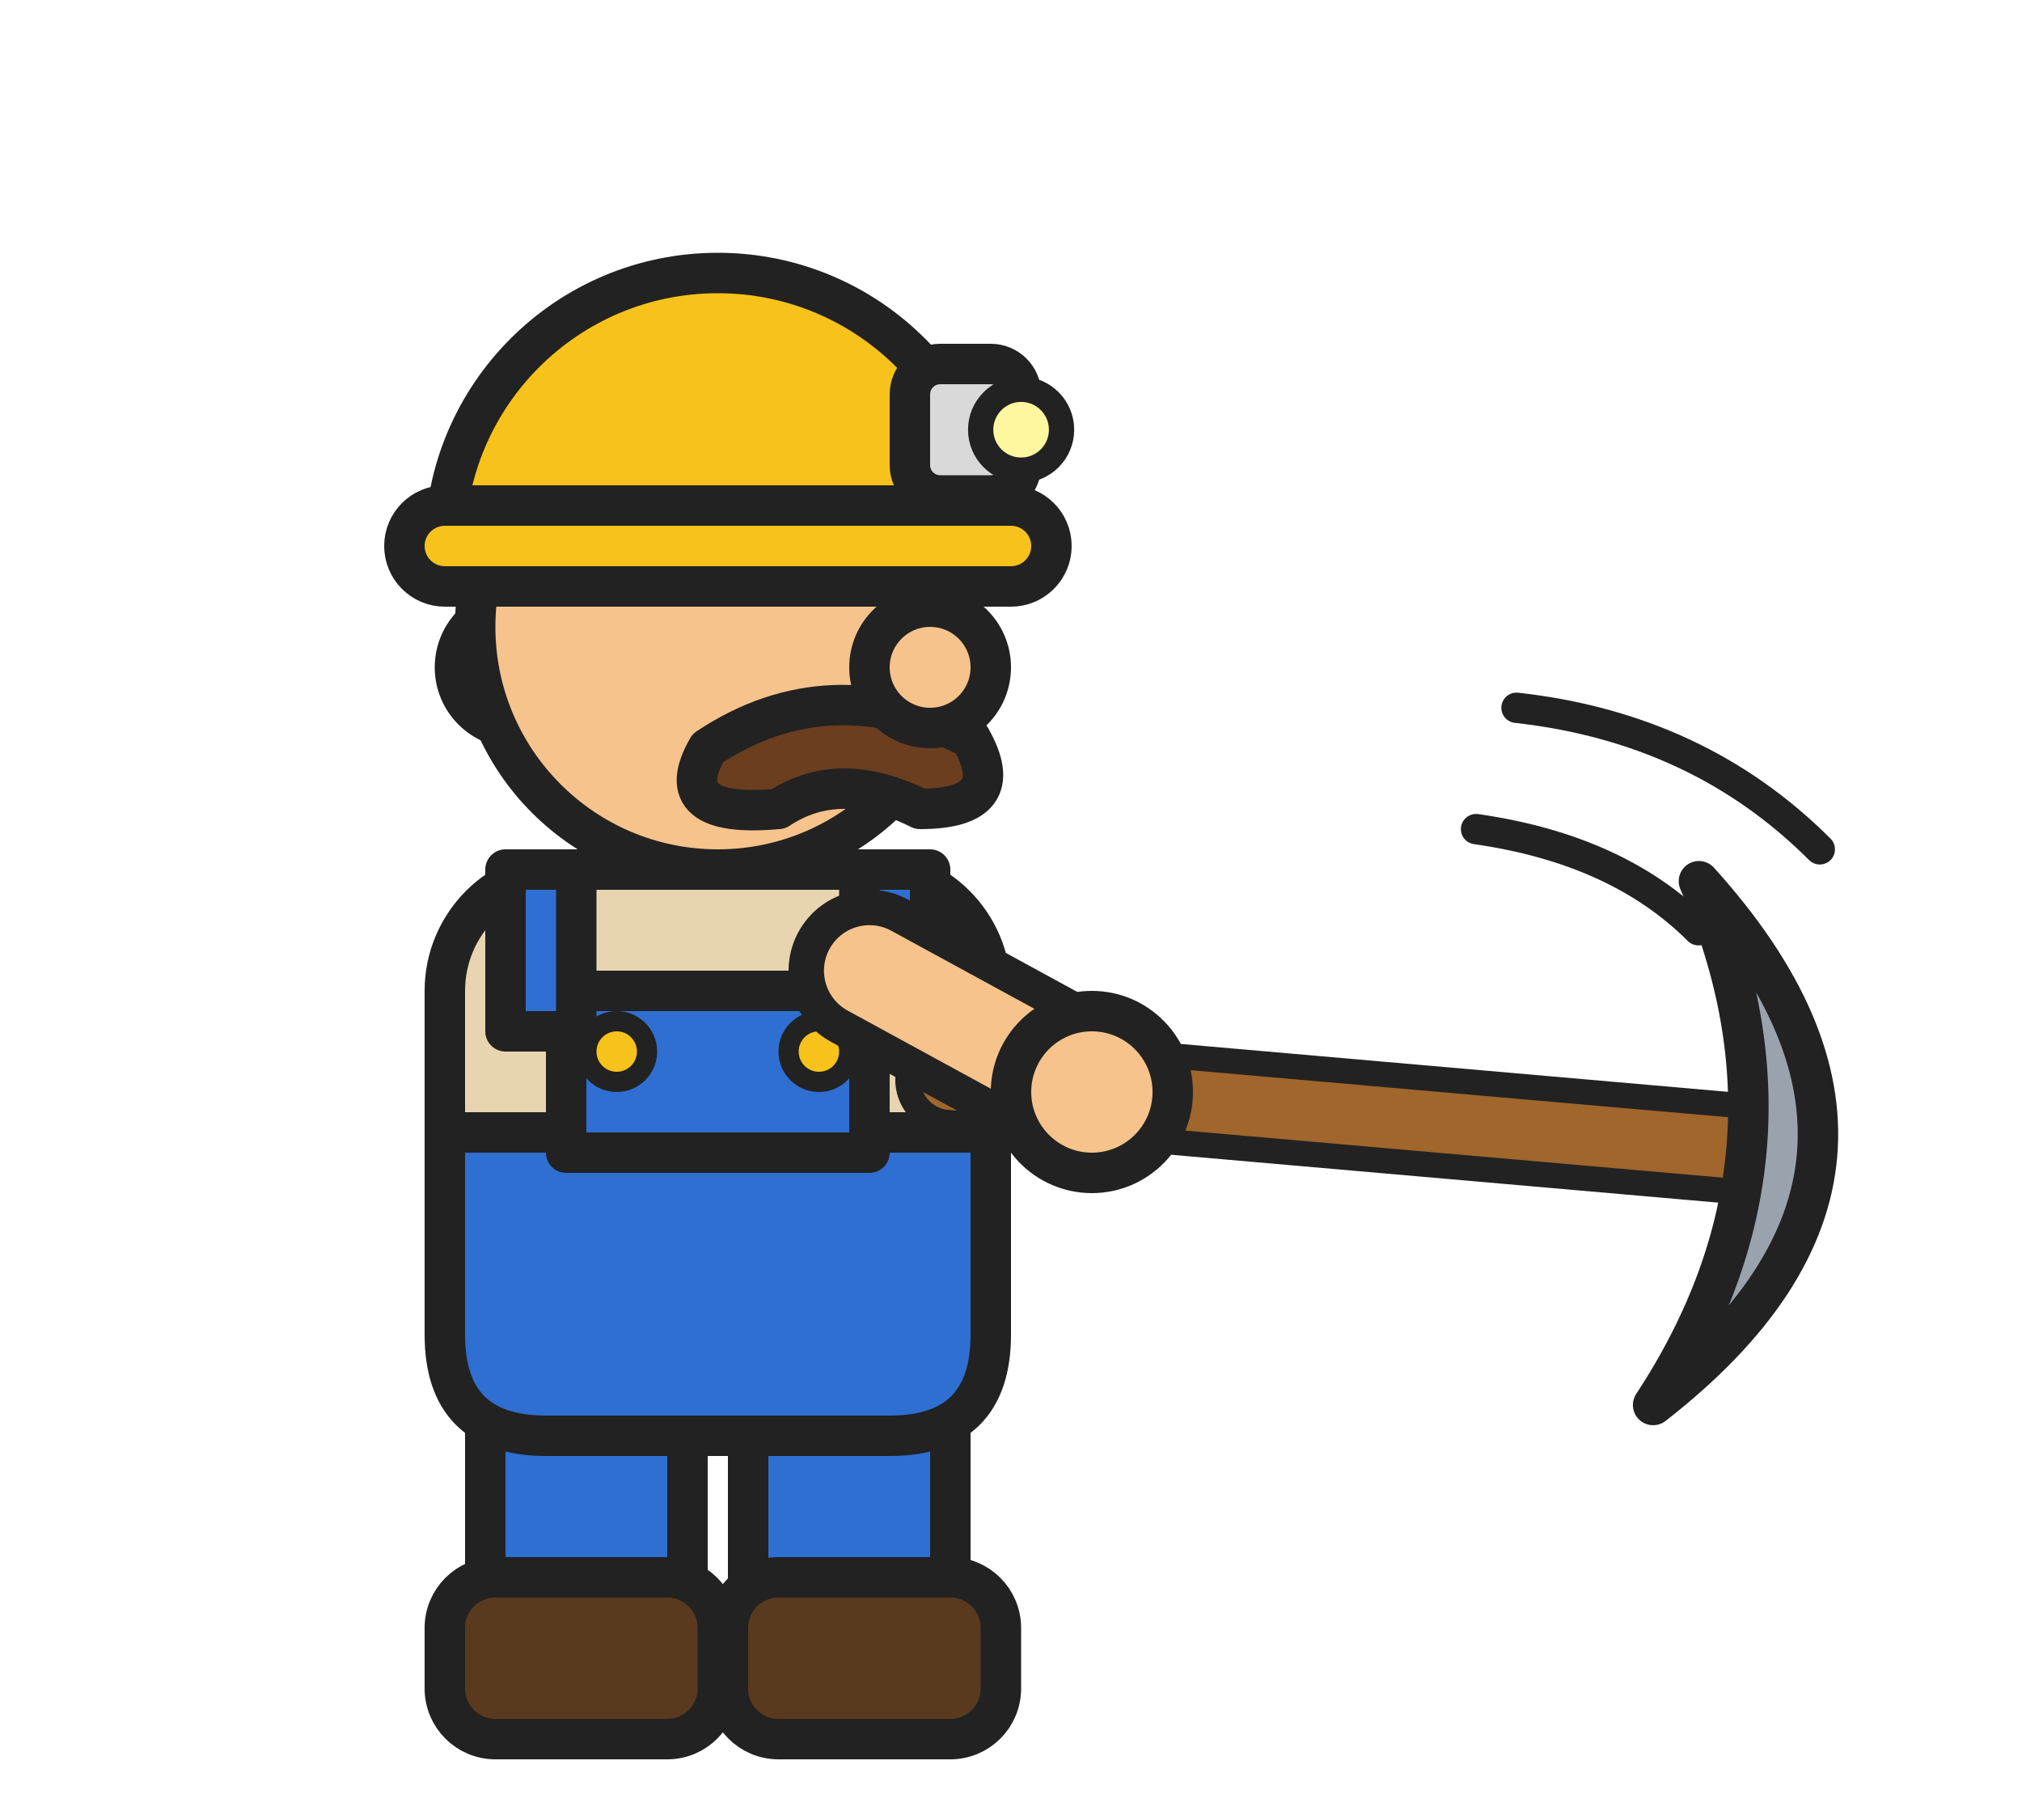
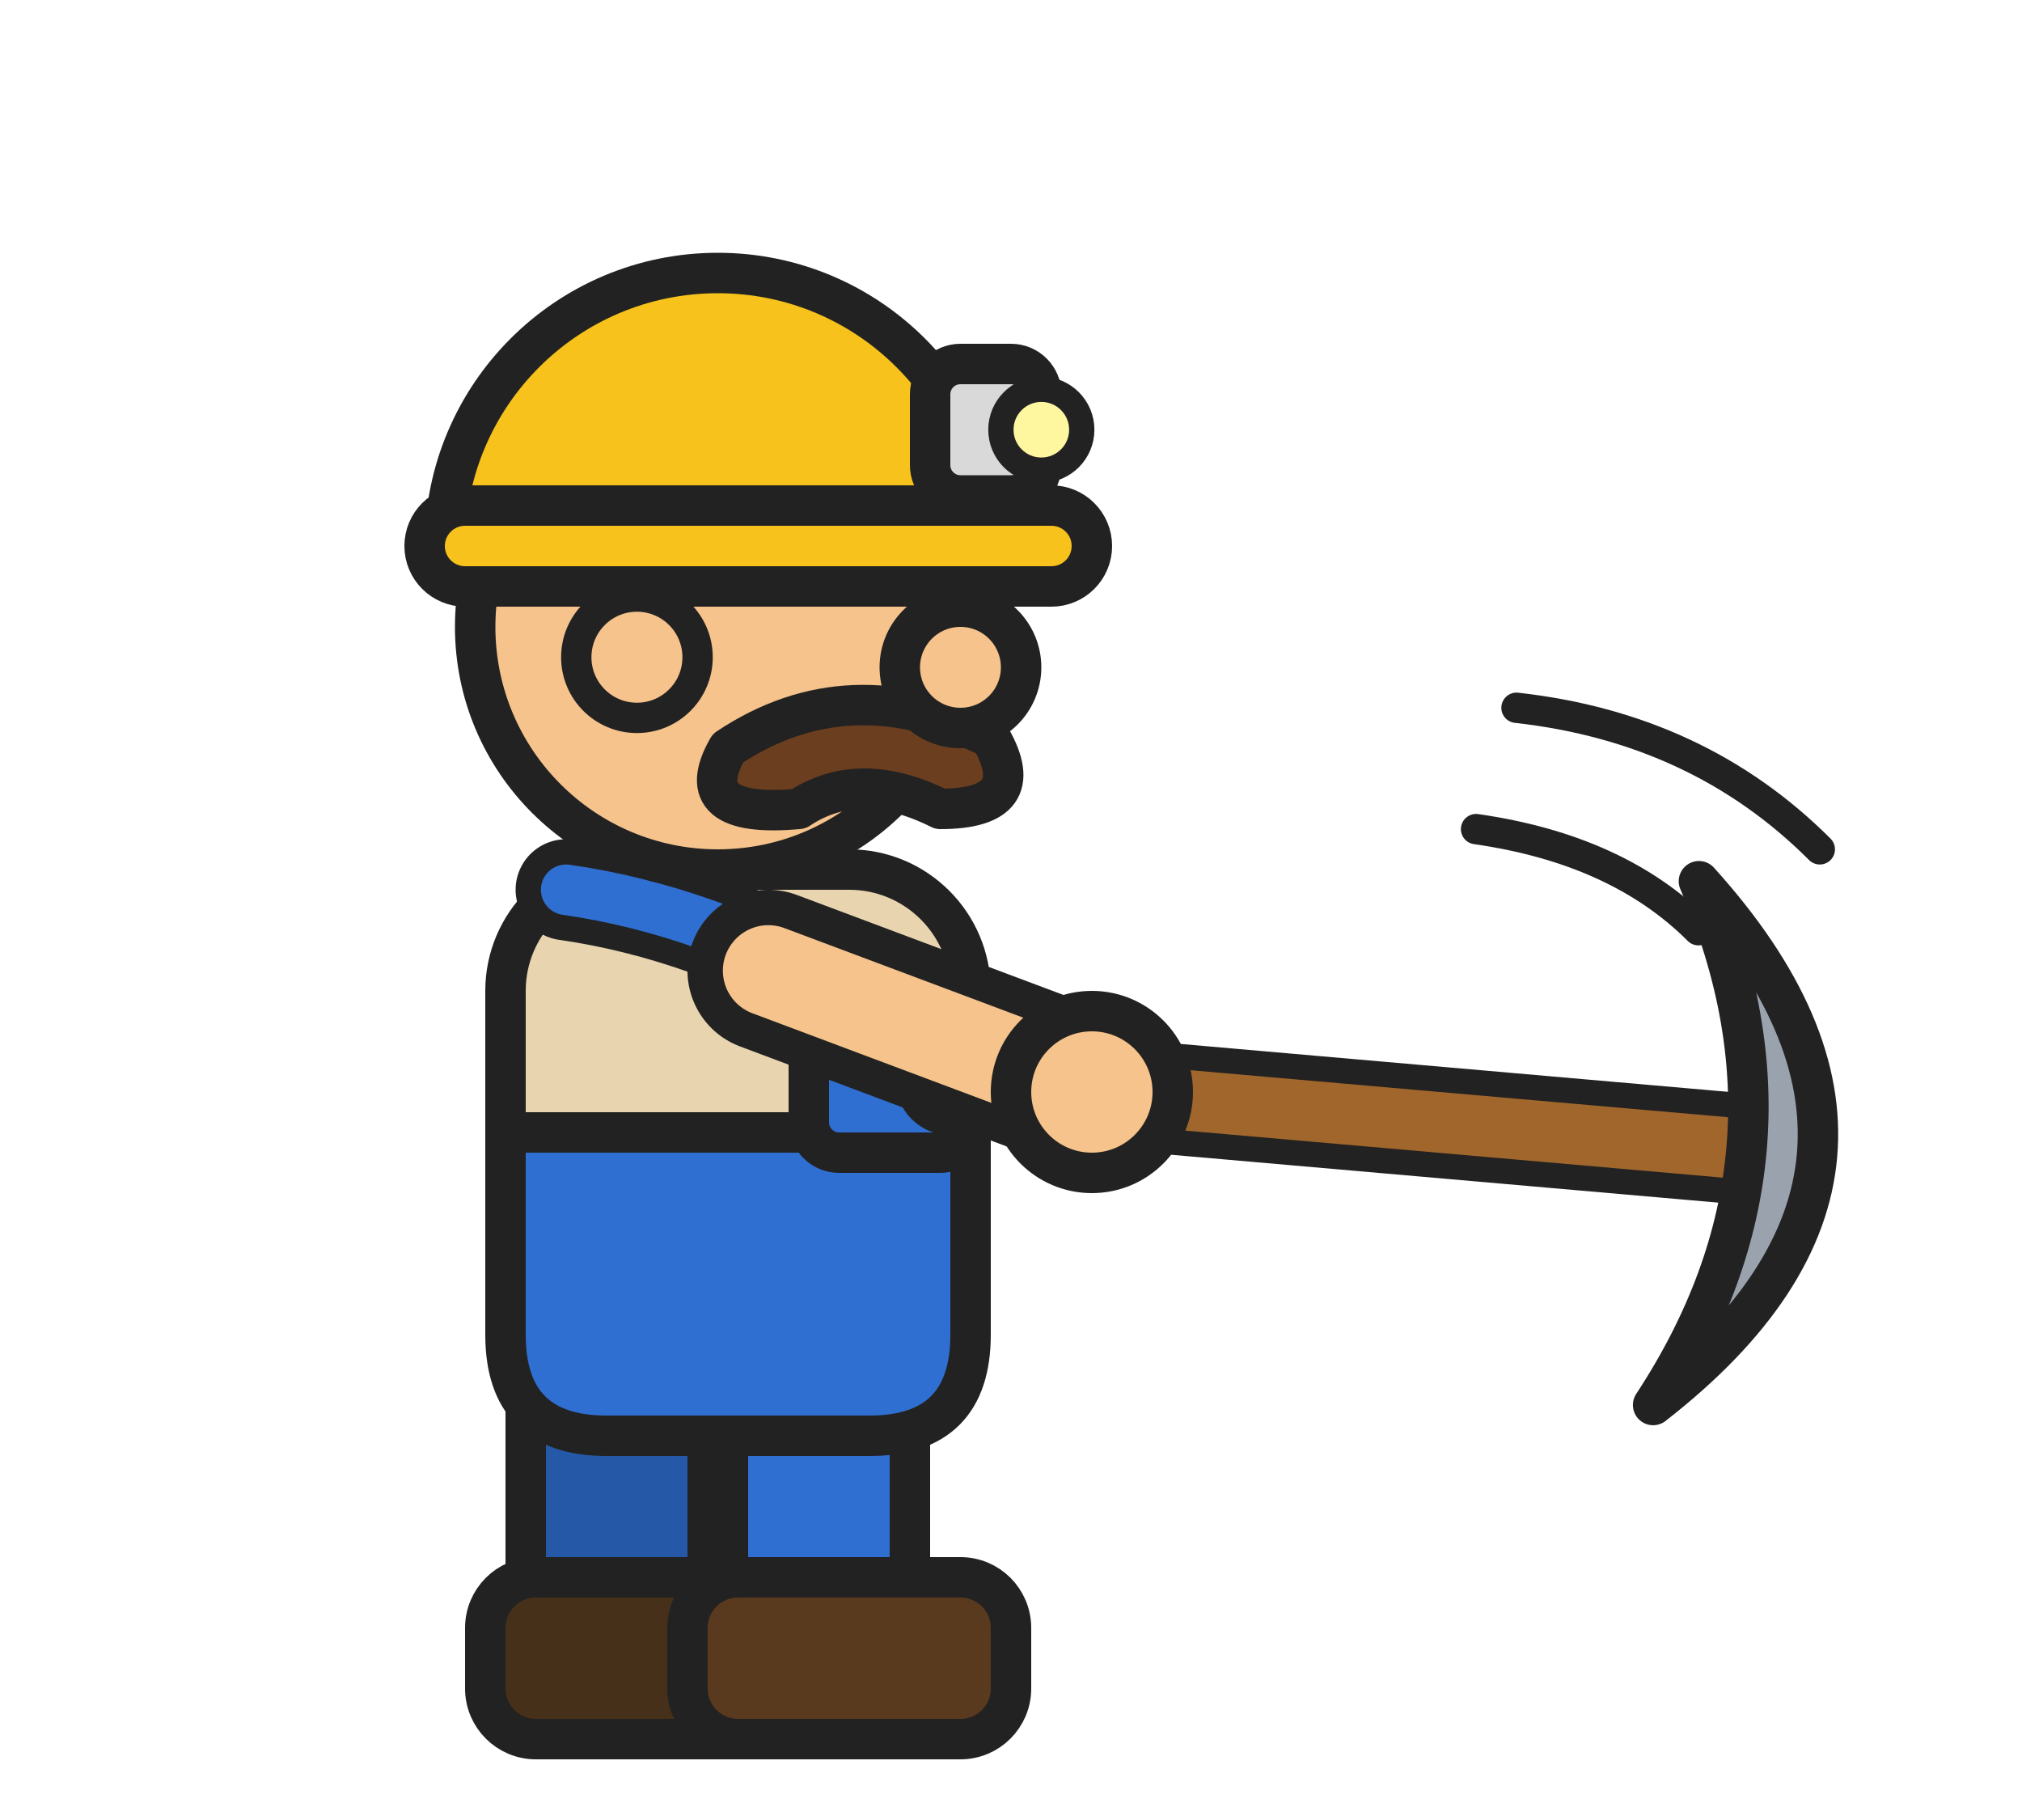
<svg xmlns="http://www.w3.org/2000/svg" viewBox="0 0 200 180" width="200" height="180">
  <g stroke="#222" stroke-width="4" stroke-linejoin="round" stroke-linecap="round">
-     <rect x="48" y="128" width="20" height="34" fill="#2f6fd1" />
-     <rect x="74" y="128" width="20" height="34" fill="#2f6fd1" />
-     <rect x="44" y="156" width="27" height="16" rx="5" fill="#5a3a1e" />
-     <rect x="72" y="156" width="27" height="16" rx="5" fill="#5a3a1e" />
-     <rect x="44" y="86" width="54" height="52" rx="12" fill="#e8d5b0" />
-     <path d="M44 112 H98 V132 Q98 142 88 142 H54 Q44 142 44 132 Z" fill="#2f6fd1" />
-     <rect x="56" y="98" width="30" height="16" fill="#2f6fd1" />
-     <rect x="50" y="86" width="7" height="16" fill="#2f6fd1" />
-     <rect x="85" y="86" width="7" height="16" fill="#2f6fd1" />
-     <circle cx="61" cy="104" r="3" fill="#f7c21b" stroke-width="2" />
-     <circle cx="81" cy="104" r="3" fill="#f7c21b" stroke-width="2" />
-     <circle cx="51" cy="66" r="6" fill="#f5c38b" />
+     <rect x="52" y="128" width="18" height="34" fill="#2559a8" />
+     <rect x="48" y="156" width="30" height="16" rx="5" fill="#47301a" />
+     <rect x="72" y="128" width="18" height="34" fill="#2f6fd1" />
+     <rect x="68" y="156" width="32" height="16" rx="5" fill="#5a3a1e" />
+     <rect x="50" y="86" width="46" height="52" rx="12" fill="#e8d5b0" />
+     <path d="M50 112 H96 V132 Q96 142 86 142 H60 Q50 142 50 132 Z" fill="#2f6fd1" />
+     <rect x="80" y="96" width="16" height="18" rx="3" fill="#2f6fd1" />
+     <path d="M56 88 Q70 90 84 98" fill="none" stroke="#222" stroke-width="10" />
+     <path d="M56 88 Q70 90 84 98" fill="none" stroke="#2f6fd1" stroke-width="5" />
+     <circle cx="89" cy="104" r="3" fill="#f7c21b" stroke-width="2" />
    <circle cx="71" cy="62" r="24" fill="#f5c38b" />
-     <path d="M76 58 L84 57" stroke="#222" stroke-width="3.5" />
-     <path d="M70 74 Q82 66 96 73 Q100 80 91 80 Q83 76 77 80 Q66 81 70 74 Z" fill="#6b3e1f" />
-     <circle cx="92" cy="66" r="6" fill="#f5c38b" />
+     <circle cx="63" cy="65" r="6" fill="#f5c38b" stroke-width="3" />
+     <path d="M79 57 L87 56" stroke="#222" stroke-width="3.5" />
+     <path d="M72 74 Q84 66 98 73 Q102 80 93 80 Q85 76 79 80 Q68 81 72 74 Z" fill="#6b3e1f" />
+     <circle cx="95" cy="66" r="6" fill="#f5c38b" />
    <path d="M44 54 A27 27 0 0 1 98 54 Z" fill="#f7c21b" />
-     <rect x="40" y="50" width="64" height="8" rx="4" fill="#f7c21b" />
-     <rect x="90" y="36" width="11" height="13" rx="3" fill="#d9d9d9" />
-     <circle cx="101" cy="42.5" r="4" fill="#fff6a0" stroke-width="2.5" />
+     <rect x="42" y="50" width="66" height="8" rx="4" fill="#f7c21b" />
+     <rect x="92" y="36" width="11" height="13" rx="3" fill="#d9d9d9" />
+     <circle cx="103" cy="42.5" r="4" fill="#fff6a0" stroke-width="2.5" />
    <g transform="translate(108 108) rotate(95)">
      <line x1="0" y1="14" x2="0" y2="-66" stroke="#222" stroke-width="11" />
      <line x1="0" y1="14" x2="0" y2="-66" stroke="#a0662b" stroke-width="6" />
      <path d="M-26 -58 Q0 -86 26 -58 Q0 -72 -26 -58 Z" fill="#9aa3ad" />
    </g>
    <path d="M150 70 Q168 72 180 84" fill="none" stroke-width="3" />
    <path d="M146 82 Q160 84 168 92" fill="none" stroke-width="3" />
-     <path d="M86 96 L108 108" stroke="#222" stroke-width="16" />
-     <path d="M86 96 L108 108" stroke="#f5c38b" stroke-width="9" />
+     <path d="M76 96 L108 108" stroke="#222" stroke-width="16" />
+     <path d="M76 96 L108 108" stroke="#f5c38b" stroke-width="9" />
    <circle cx="108" cy="108" r="8" fill="#f5c38b" />
  </g>
</svg>
